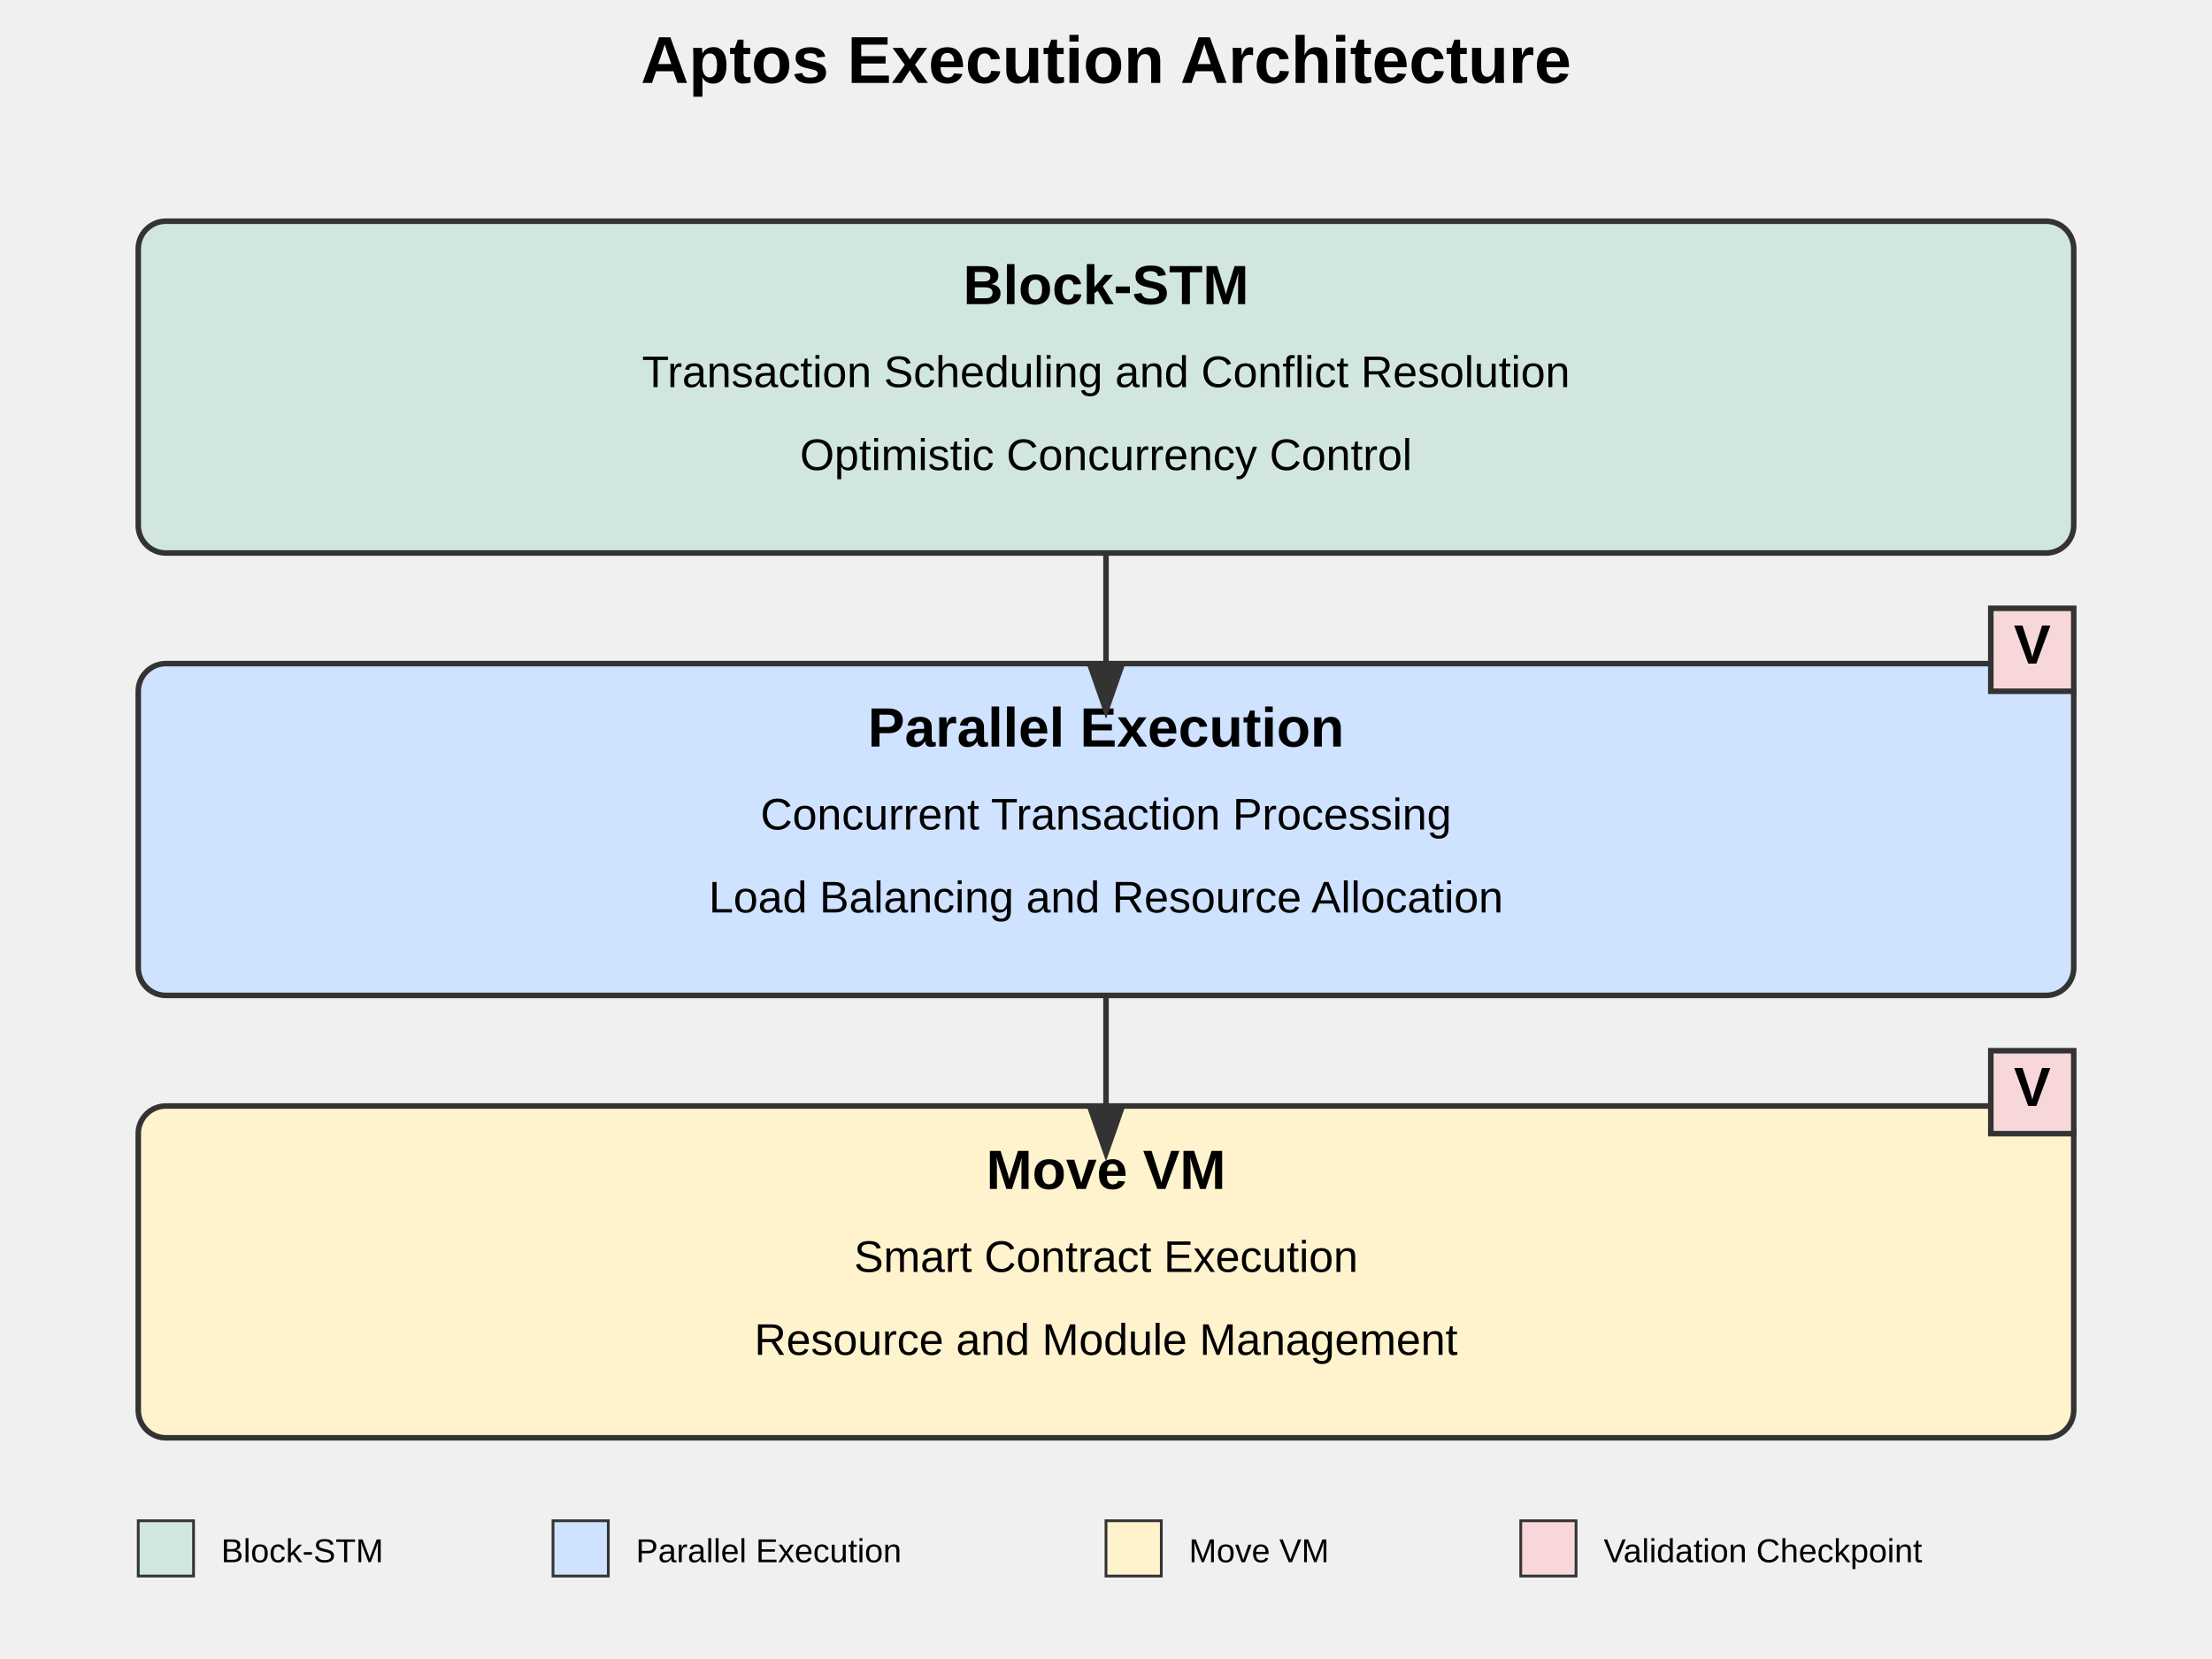
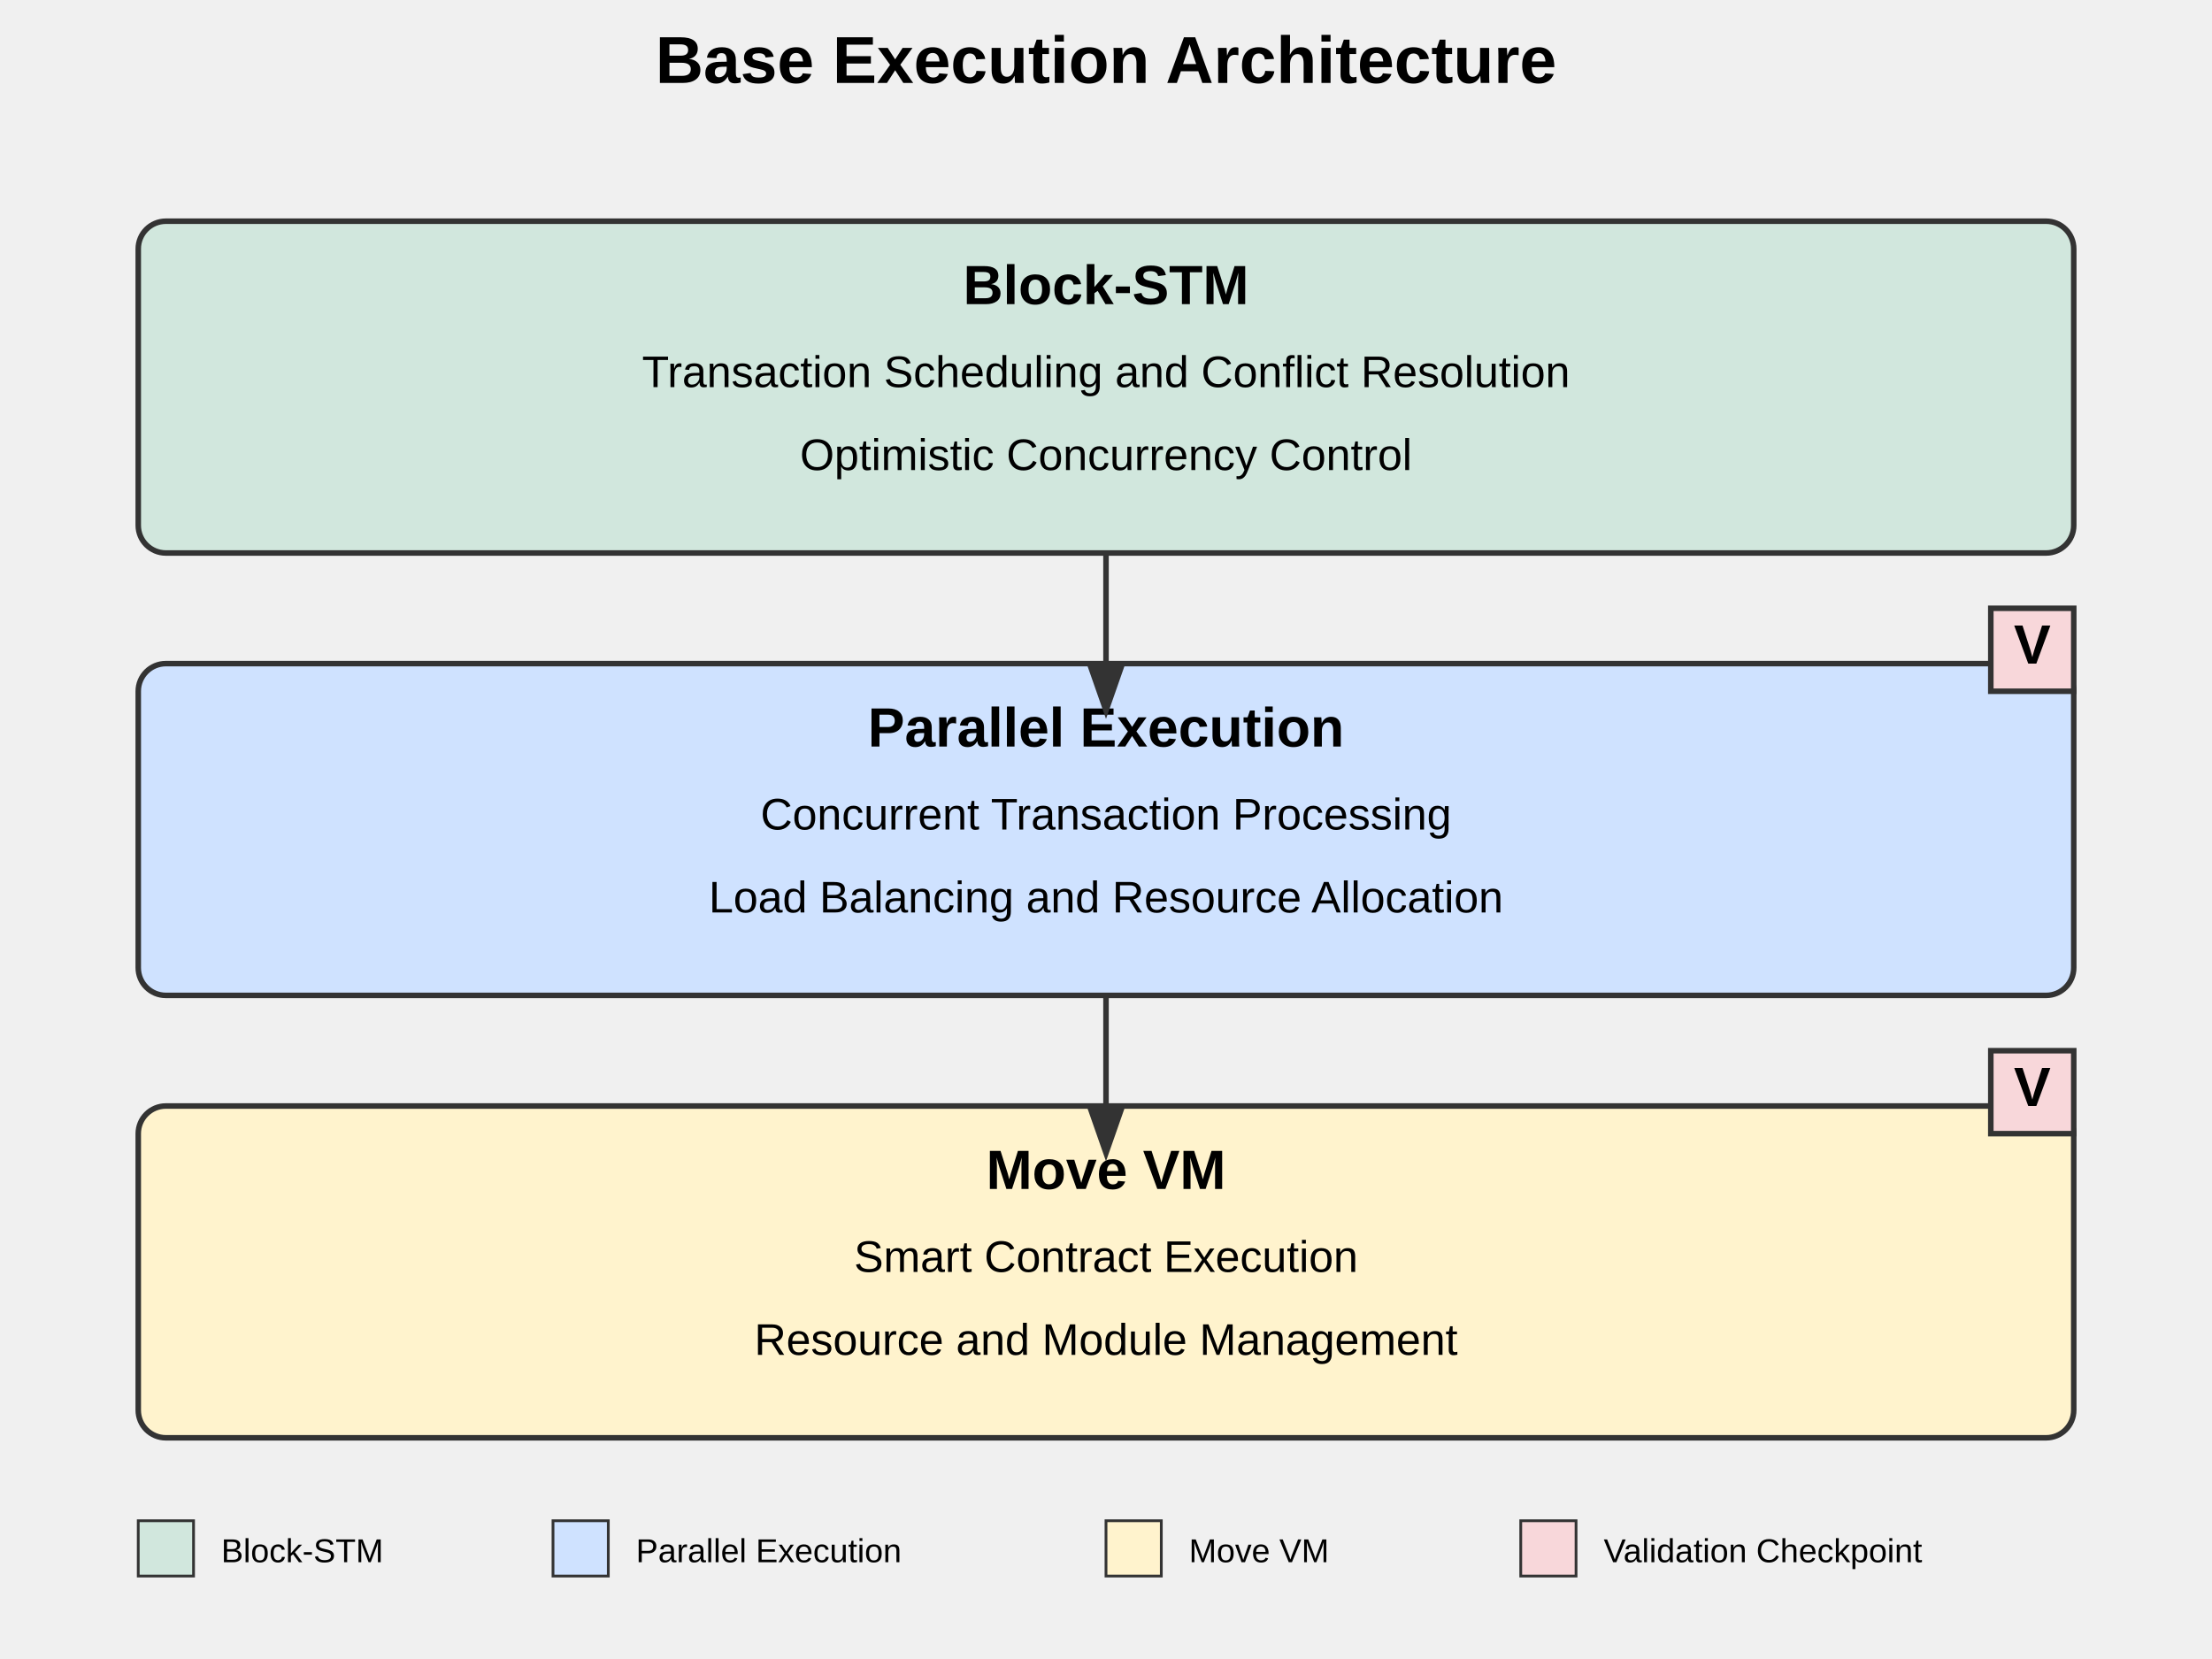
<svg xmlns="http://www.w3.org/2000/svg" viewBox="0 0 800 600">
  <defs>
    <marker id="arrowhead" markerWidth="10" markerHeight="7" refX="0" refY="3.5" orient="auto">
      <polygon points="0 0, 10 3.5, 0 7" fill="#333" />
    </marker>
  </defs>
  <rect x="0" y="0" width="800" height="600" fill="#f0f0f0" />
-   <text x="400" y="30" font-family="Arial, sans-serif" font-size="24" text-anchor="middle" font-weight="bold">Aptos Execution Architecture</text>
+   <text x="400" y="30" font-family="Arial, sans-serif" font-size="24" text-anchor="middle" font-weight="bold">Base Execution Architecture</text>
  <rect x="50" y="80" width="700" height="120" fill="#d1e7dd" stroke="#333" stroke-width="2" rx="10" ry="10" />
  <text x="400" y="110" font-family="Arial, sans-serif" font-size="20" text-anchor="middle" font-weight="bold">Block-STM</text>
  <text x="400" y="140" font-family="Arial, sans-serif" font-size="16" text-anchor="middle">Transaction Scheduling and Conflict Resolution</text>
  <text x="400" y="170" font-family="Arial, sans-serif" font-size="16" text-anchor="middle">Optimistic Concurrency Control</text>
  <rect x="50" y="240" width="700" height="120" fill="#cfe2ff" stroke="#333" stroke-width="2" rx="10" ry="10" />
  <text x="400" y="270" font-family="Arial, sans-serif" font-size="20" text-anchor="middle" font-weight="bold">Parallel Execution</text>
  <text x="400" y="300" font-family="Arial, sans-serif" font-size="16" text-anchor="middle">Concurrent Transaction Processing</text>
  <text x="400" y="330" font-family="Arial, sans-serif" font-size="16" text-anchor="middle">Load Balancing and Resource Allocation</text>
  <rect x="50" y="400" width="700" height="120" fill="#fff3cd" stroke="#333" stroke-width="2" rx="10" ry="10" />
  <text x="400" y="430" font-family="Arial, sans-serif" font-size="20" text-anchor="middle" font-weight="bold">Move VM</text>
  <text x="400" y="460" font-family="Arial, sans-serif" font-size="16" text-anchor="middle">Smart Contract Execution</text>
  <text x="400" y="490" font-family="Arial, sans-serif" font-size="16" text-anchor="middle">Resource and Module Management</text>
  <line x1="400" y1="200" x2="400" y2="240" stroke="#333" stroke-width="2" marker-end="url(#arrowhead)" />
  <line x1="400" y1="360" x2="400" y2="400" stroke="#333" stroke-width="2" marker-end="url(#arrowhead)" />
  <rect x="720" y="220" width="30" height="30" fill="#f8d7da" stroke="#333" stroke-width="2" />
  <text x="735" y="240" font-family="Arial, sans-serif" font-size="20" text-anchor="middle" font-weight="bold">V</text>
  <rect x="720" y="380" width="30" height="30" fill="#f8d7da" stroke="#333" stroke-width="2" />
  <text x="735" y="400" font-family="Arial, sans-serif" font-size="20" text-anchor="middle" font-weight="bold">V</text>
  <rect x="50" y="550" width="20" height="20" fill="#d1e7dd" stroke="#333" stroke-width="1" />
  <text x="80" y="565" font-family="Arial, sans-serif" font-size="12">Block-STM</text>
  <rect x="200" y="550" width="20" height="20" fill="#cfe2ff" stroke="#333" stroke-width="1" />
  <text x="230" y="565" font-family="Arial, sans-serif" font-size="12">Parallel Execution</text>
  <rect x="400" y="550" width="20" height="20" fill="#fff3cd" stroke="#333" stroke-width="1" />
  <text x="430" y="565" font-family="Arial, sans-serif" font-size="12">Move VM</text>
  <rect x="550" y="550" width="20" height="20" fill="#f8d7da" stroke="#333" stroke-width="1" />
  <text x="580" y="565" font-family="Arial, sans-serif" font-size="12">Validation Checkpoint</text>
</svg>
